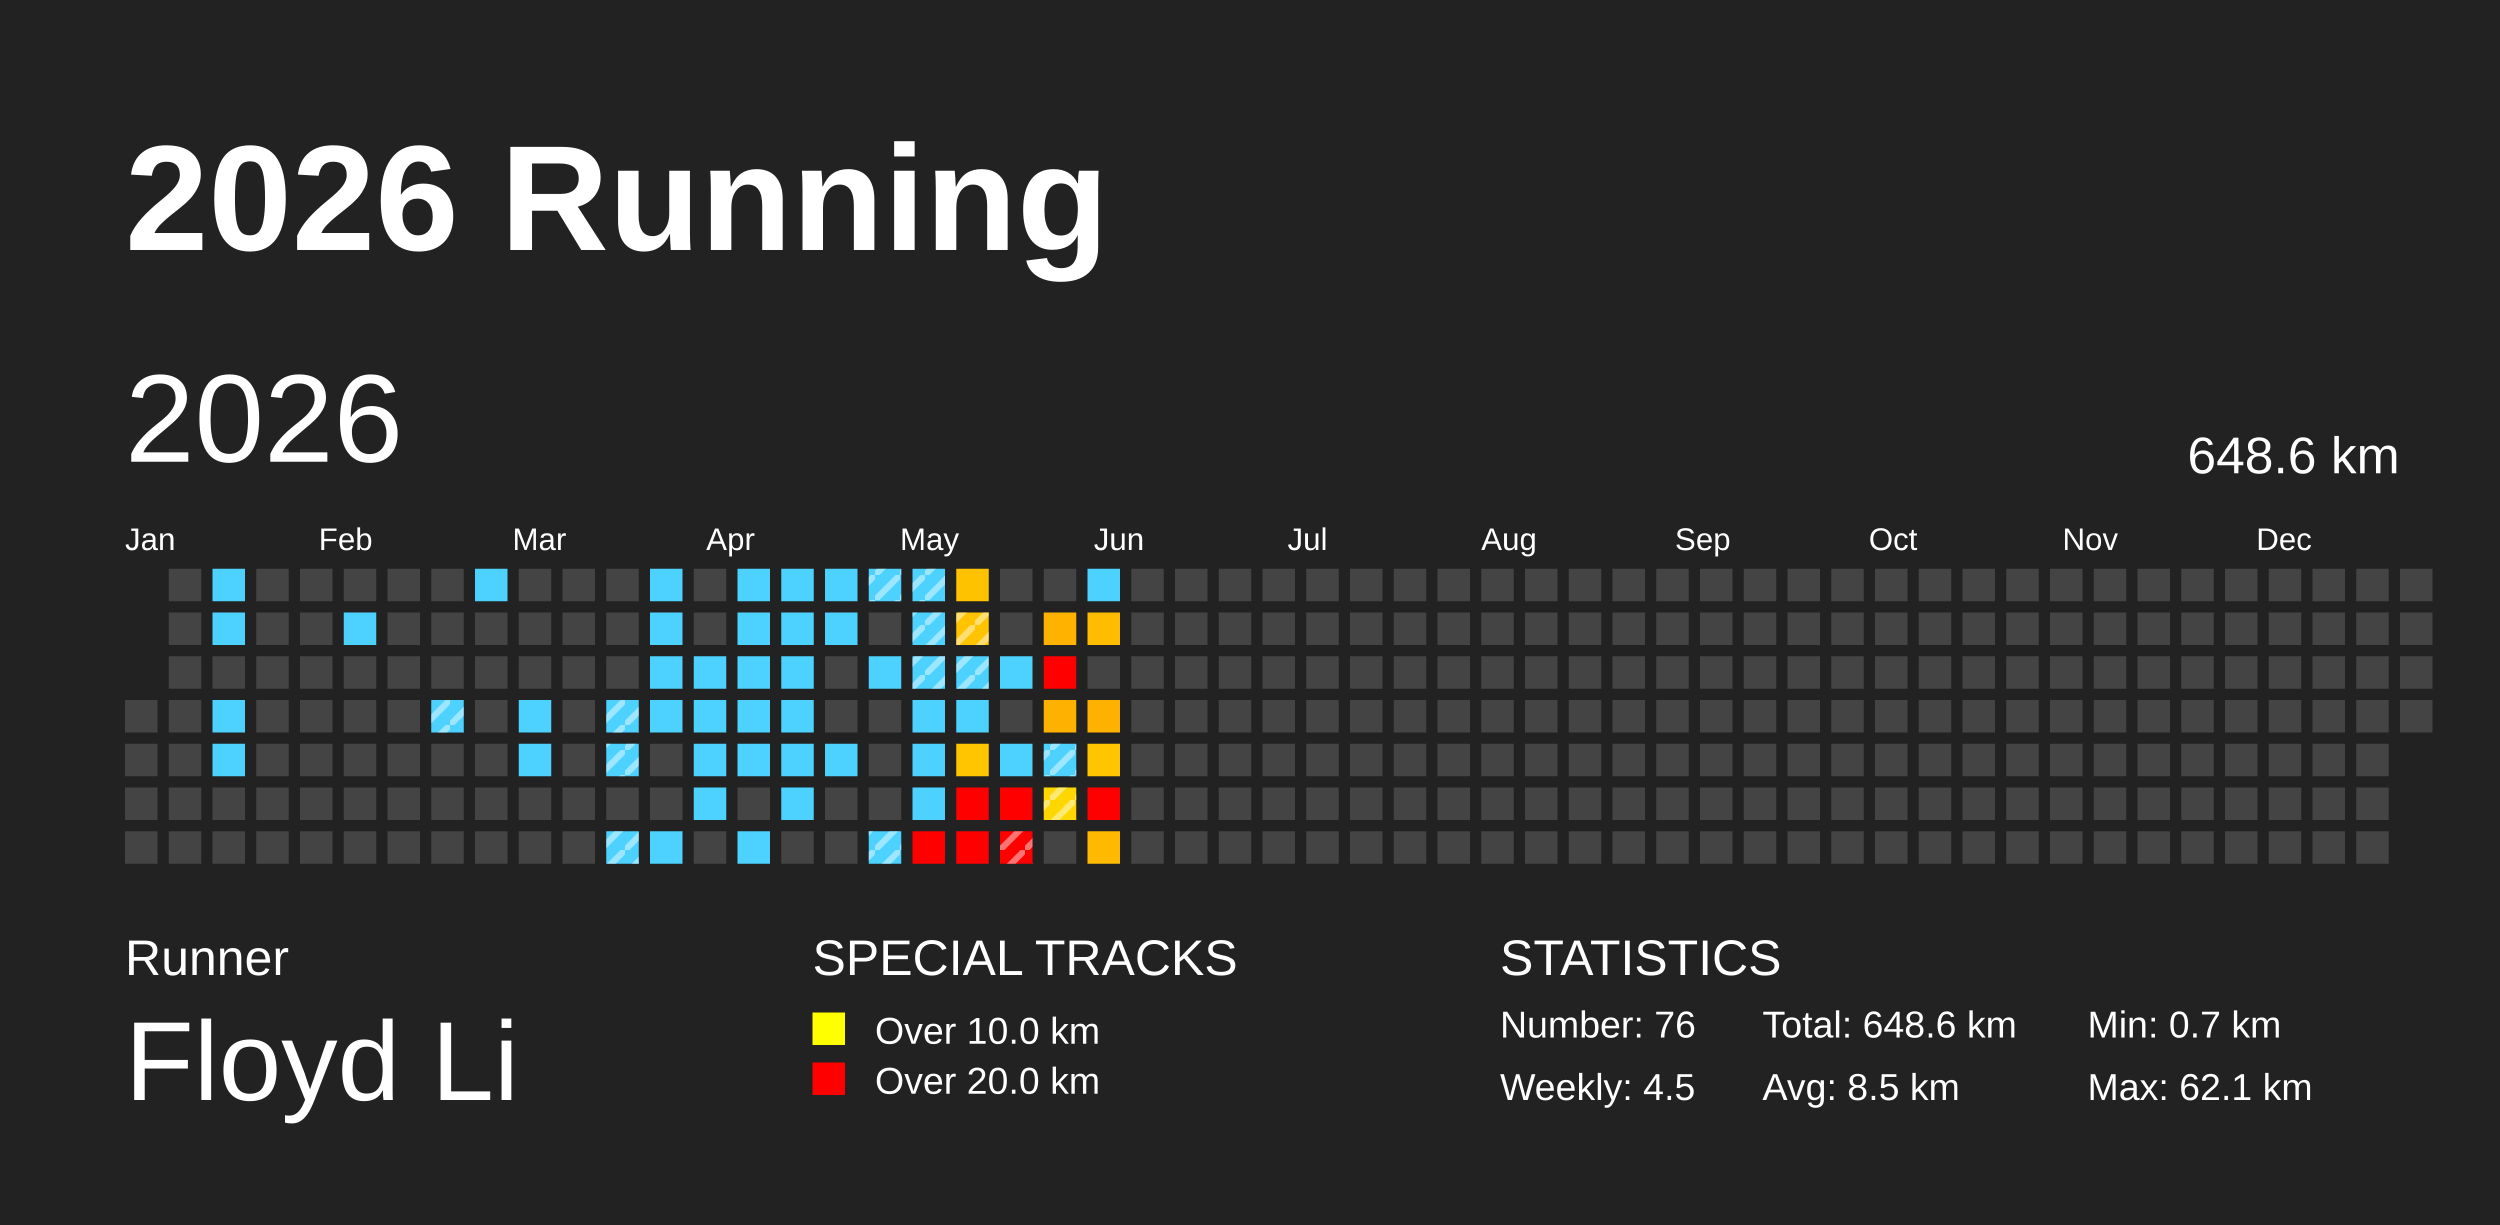
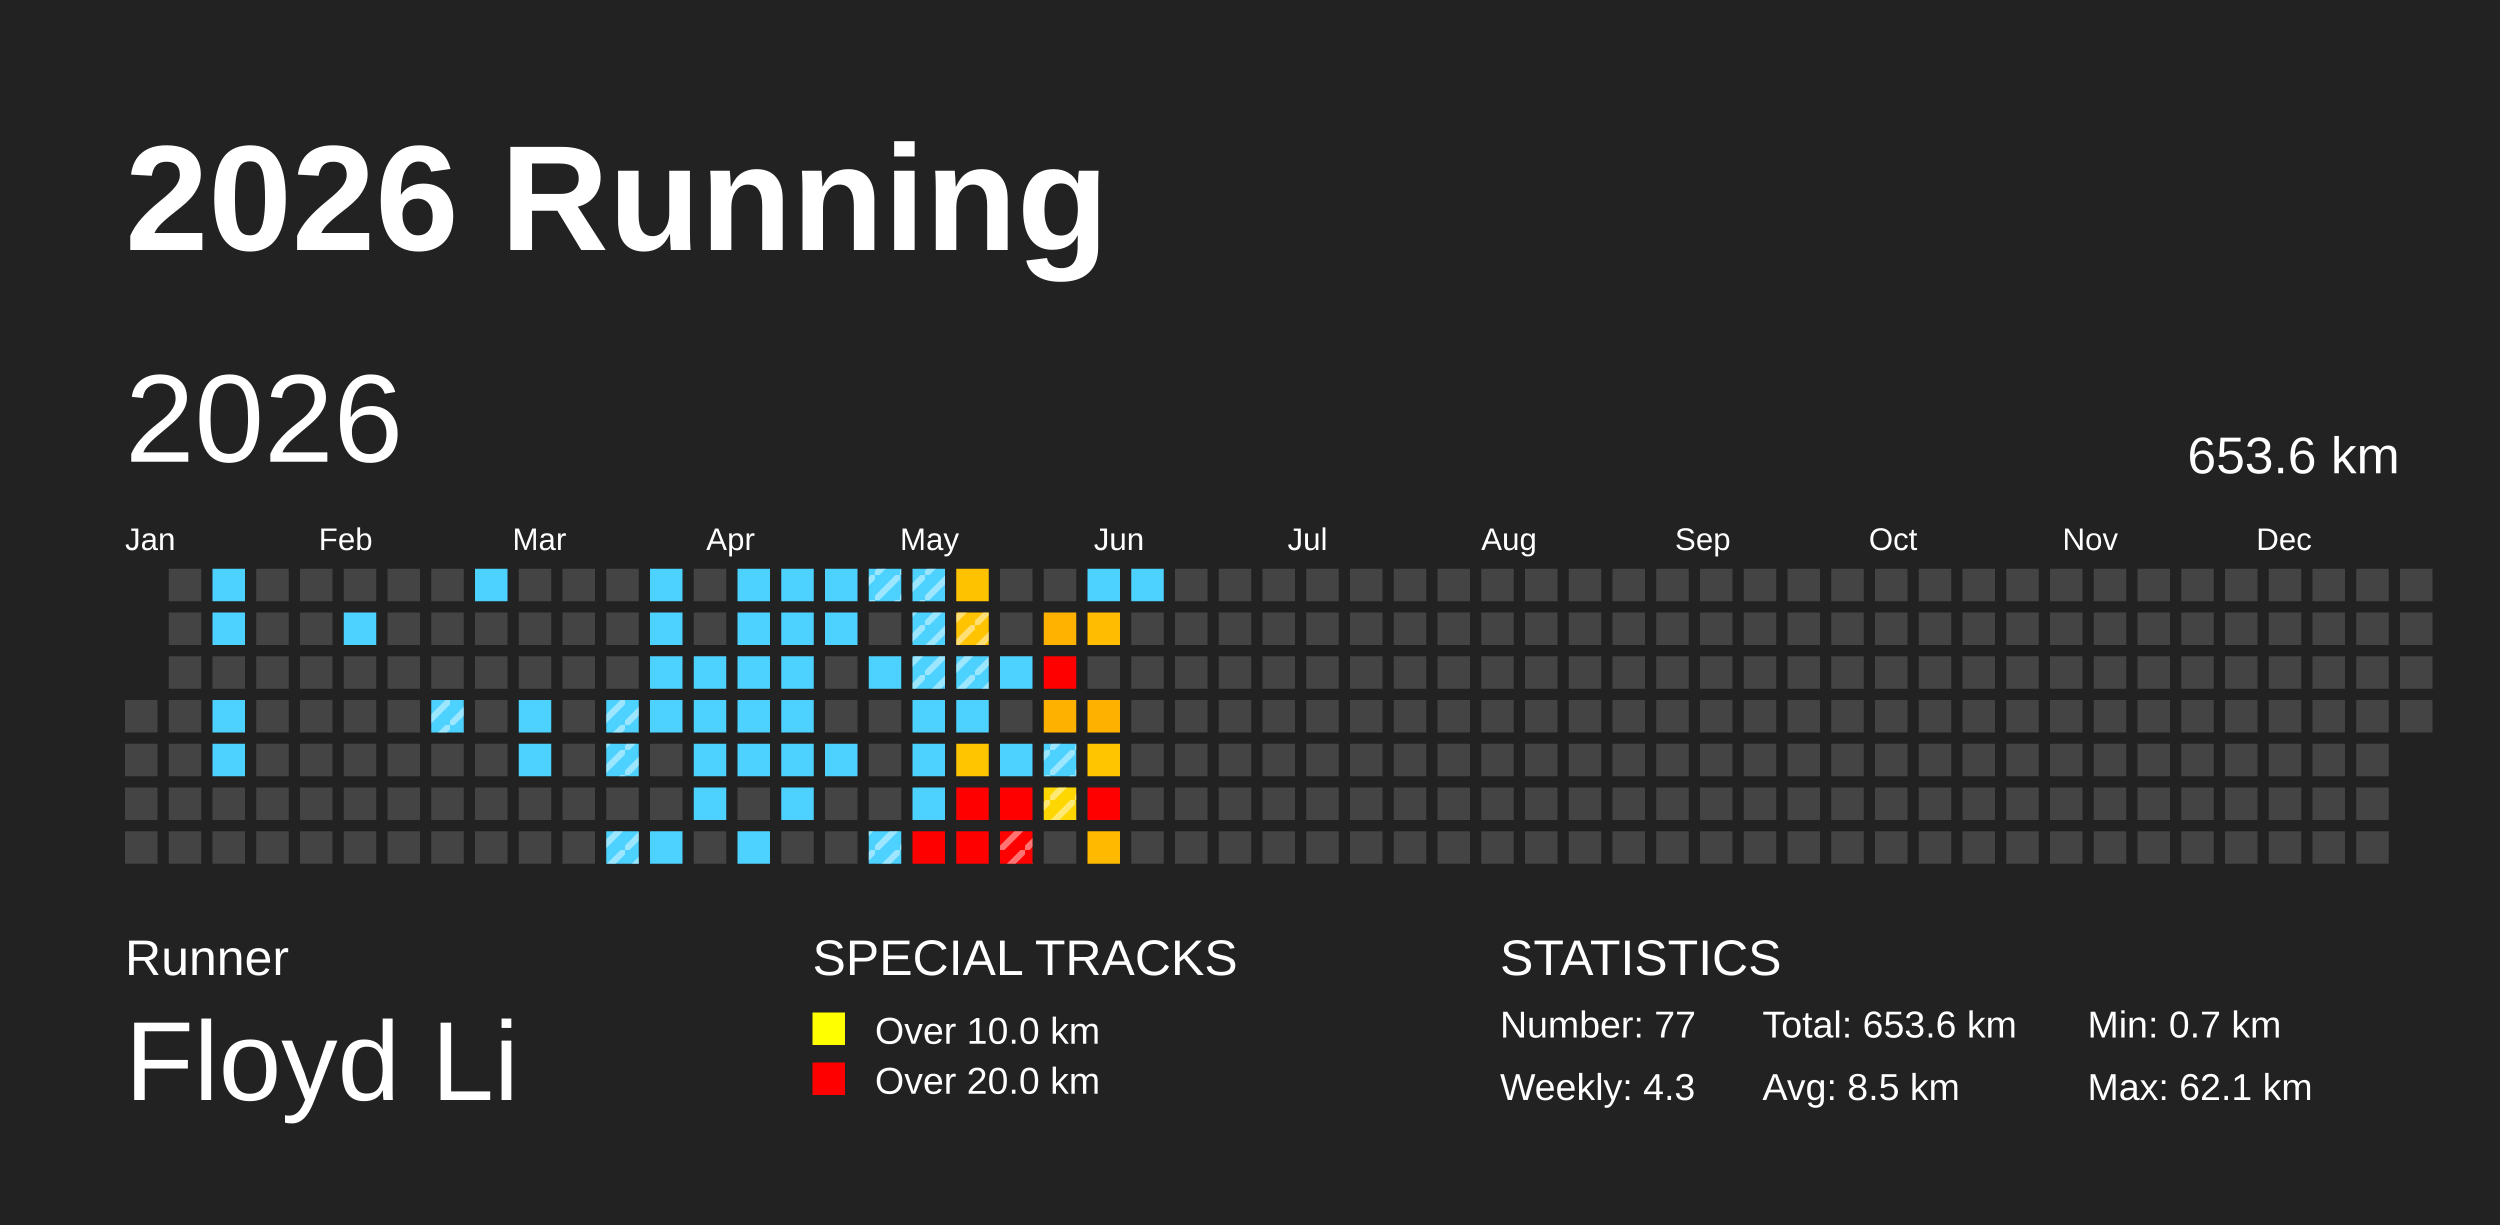
<svg xmlns="http://www.w3.org/2000/svg" baseProfile="full" height="98mm" version="1.1" viewBox="0,0,200,98" width="200mm">
  <defs>
    <pattern height="2" id="indoor-stripe" patternUnits="userSpaceOnUse" width="2">
      <line stroke="white" stroke-opacity="0.45" stroke-width="0.5" x1="0" x2="2" y1="2" y2="0" />
    </pattern>
  </defs>
  <rect fill="#222222" height="98" width="200" x="0" y="0" />
  <text fill="#FFFFFF" style="font-size:12px; font-family:Arial; font-weight:bold;" x="10" y="20">2026 Running</text>
  <text fill="#FFFFFF" style="font-size:4px; font-family:Arial" x="10" y="78">Runner</text>
  <text fill="#FFFFFF" style="font-size:9px; font-family:Arial" x="10" y="88">Floyd Li</text>
  <text fill="#FFFFFF" style="font-size:4px; font-family:Arial" x="65" y="78">SPECIAL TRACKS</text>
  <rect fill="yellow" height="2.6" width="2.6" x="65" y="81" />
  <text fill="#FFFFFF" style="font-size:3px; font-family:Arial" x="70" y="83.5">Over 10.0 km</text>
  <rect fill="red" height="2.6" width="2.6" x="65" y="85" />
  <text fill="#FFFFFF" style="font-size:3px; font-family:Arial" x="70" y="87.5">Over 20.0 km</text>
  <text fill="#FFFFFF" style="font-size:4px; font-family:Arial" x="120" y="78">STATISTICS</text>
-   <text fill="#FFFFFF" style="font-size:3px; font-family:Arial" x="120" y="83">Number: 76</text>
-   <text fill="#FFFFFF" style="font-size:3px; font-family:Arial" x="120" y="88">Weekly: 4.5</text>
-   <text fill="#FFFFFF" style="font-size:3px; font-family:Arial" x="141" y="83">Total: 648.6 km</text>
+   <text fill="#FFFFFF" style="font-size:3px; font-family:Arial" x="120" y="83">Number: 77</text>
+   <text fill="#FFFFFF" style="font-size:3px; font-family:Arial" x="120" y="88">Weekly: 4.3</text>
+   <text fill="#FFFFFF" style="font-size:3px; font-family:Arial" x="141" y="83">Total: 653.6 km</text>
  <text fill="#FFFFFF" style="font-size:3px; font-family:Arial" x="141" y="88">Avg: 8.5 km</text>
  <text fill="#FFFFFF" style="font-size:3px; font-family:Arial" x="167" y="83">Min: 0.7 km</text>
  <text fill="#FFFFFF" style="font-size:3px; font-family:Arial" x="167" y="88">Max: 62.1 km</text>
  <text dominant-baseline="hanging" fill="#FFFFFF" style="font-size:10.0px; font-family:Arial;" x="10" y="30">2026</text>
-   <text dominant-baseline="hanging" fill="#FFFFFF" style="font-size:4.125px; font-family:Arial;" x="175" y="35">648.6 km</text>
+   <text dominant-baseline="hanging" fill="#FFFFFF" style="font-size:4.125px; font-family:Arial;" x="175" y="35">653.6 km</text>
  <text fill="#FFFFFF" style="font-size:2.5px; font-family:Arial" x="10.0" y="44">Jan</text>
  <text fill="#FFFFFF" style="font-size:2.5px; font-family:Arial" x="25.5" y="44">Feb</text>
  <text fill="#FFFFFF" style="font-size:2.5px; font-family:Arial" x="41.0" y="44">Mar</text>
  <text fill="#FFFFFF" style="font-size:2.5px; font-family:Arial" x="56.5" y="44">Apr</text>
  <text fill="#FFFFFF" style="font-size:2.5px; font-family:Arial" x="72.0" y="44">May</text>
  <text fill="#FFFFFF" style="font-size:2.5px; font-family:Arial" x="87.5" y="44">Jun</text>
  <text fill="#FFFFFF" style="font-size:2.5px; font-family:Arial" x="103.0" y="44">Jul</text>
  <text fill="#FFFFFF" style="font-size:2.5px; font-family:Arial" x="118.5" y="44">Aug</text>
  <text fill="#FFFFFF" style="font-size:2.5px; font-family:Arial" x="134.0" y="44">Sep</text>
  <text fill="#FFFFFF" style="font-size:2.5px; font-family:Arial" x="149.5" y="44">Oct</text>
  <text fill="#FFFFFF" style="font-size:2.5px; font-family:Arial" x="165.0" y="44">Nov</text>
  <text fill="#FFFFFF" style="font-size:2.5px; font-family:Arial" x="180.5" y="44">Dec</text>
  <rect fill="#444444" height="2.6" width="2.6" x="10.0" y="56.0" />
  <rect fill="#444444" height="2.6" width="2.6" x="10.0" y="59.5" />
  <rect fill="#444444" height="2.6" width="2.6" x="10.0" y="63.0" />
  <rect fill="#444444" height="2.6" width="2.6" x="10.0" y="66.5" />
  <rect fill="#444444" height="2.6" width="2.6" x="13.5" y="45.5" />
  <rect fill="#444444" height="2.6" width="2.6" x="13.5" y="49.0" />
  <rect fill="#444444" height="2.6" width="2.6" x="13.5" y="52.5" />
  <rect fill="#444444" height="2.6" width="2.6" x="13.5" y="56.0" />
  <rect fill="#444444" height="2.6" width="2.6" x="13.5" y="59.5" />
  <rect fill="#444444" height="2.6" width="2.6" x="13.5" y="63.0" />
  <rect fill="#444444" height="2.6" width="2.6" x="13.5" y="66.5" />
  <rect fill="#4dd2ff" height="2.6" width="2.6" x="17.0" y="45.5" />
  <rect fill="#4dd2ff" height="2.6" width="2.6" x="17.0" y="49.0" />
  <rect fill="#444444" height="2.6" width="2.6" x="17.0" y="52.5" />
  <rect fill="#4dd2ff" height="2.6" width="2.6" x="17.0" y="56.0" />
  <rect fill="#4dd2ff" height="2.6" width="2.6" x="17.0" y="59.5" />
  <rect fill="#444444" height="2.6" width="2.6" x="17.0" y="63.0" />
  <rect fill="#444444" height="2.6" width="2.6" x="17.0" y="66.5" />
  <rect fill="#444444" height="2.6" width="2.6" x="20.5" y="45.5" />
  <rect fill="#444444" height="2.6" width="2.6" x="20.5" y="49.0" />
  <rect fill="#444444" height="2.6" width="2.6" x="20.5" y="52.5" />
  <rect fill="#444444" height="2.6" width="2.6" x="20.5" y="56.0" />
  <rect fill="#444444" height="2.6" width="2.6" x="20.5" y="59.5" />
  <rect fill="#444444" height="2.6" width="2.6" x="20.5" y="63.0" />
  <rect fill="#444444" height="2.6" width="2.6" x="20.5" y="66.5" />
  <rect fill="#444444" height="2.6" width="2.6" x="24.0" y="45.5" />
  <rect fill="#444444" height="2.6" width="2.6" x="24.0" y="49.0" />
  <rect fill="#444444" height="2.6" width="2.6" x="24.0" y="52.5" />
  <rect fill="#444444" height="2.6" width="2.6" x="24.0" y="56.0" />
  <rect fill="#444444" height="2.6" width="2.6" x="24.0" y="59.5" />
  <rect fill="#444444" height="2.6" width="2.6" x="24.0" y="63.0" />
  <rect fill="#444444" height="2.6" width="2.6" x="24.0" y="66.5" />
  <rect fill="#444444" height="2.6" width="2.6" x="27.5" y="45.5" />
  <rect fill="#4dd2ff" height="2.6" width="2.6" x="27.5" y="49.0" />
  <rect fill="#444444" height="2.6" width="2.6" x="27.5" y="52.5" />
  <rect fill="#444444" height="2.6" width="2.6" x="27.5" y="56.0" />
  <rect fill="#444444" height="2.6" width="2.6" x="27.5" y="59.5" />
  <rect fill="#444444" height="2.6" width="2.6" x="27.5" y="63.0" />
  <rect fill="#444444" height="2.6" width="2.6" x="27.5" y="66.5" />
  <rect fill="#444444" height="2.6" width="2.6" x="31.0" y="45.5" />
  <rect fill="#444444" height="2.6" width="2.6" x="31.0" y="49.0" />
  <rect fill="#444444" height="2.6" width="2.6" x="31.0" y="52.5" />
  <rect fill="#444444" height="2.6" width="2.6" x="31.0" y="56.0" />
  <rect fill="#444444" height="2.6" width="2.6" x="31.0" y="59.5" />
  <rect fill="#444444" height="2.6" width="2.6" x="31.0" y="63.0" />
  <rect fill="#444444" height="2.6" width="2.6" x="31.0" y="66.5" />
  <rect fill="#444444" height="2.6" width="2.6" x="34.5" y="45.5" />
  <rect fill="#444444" height="2.6" width="2.6" x="34.5" y="49.0" />
  <rect fill="#444444" height="2.6" width="2.6" x="34.5" y="52.5" />
  <rect fill="#4dd2ff" height="2.6" width="2.6" x="34.5" y="56.0" />
  <rect fill="url(#indoor-stripe)" height="2.6" style="pointer-events: none;" width="2.6" x="34.5" y="56.0" />
  <rect fill="#444444" height="2.6" width="2.6" x="34.5" y="59.5" />
  <rect fill="#444444" height="2.6" width="2.6" x="34.5" y="63.0" />
  <rect fill="#444444" height="2.6" width="2.6" x="34.5" y="66.5" />
  <rect fill="#4dd2ff" height="2.6" width="2.6" x="38.0" y="45.5" />
  <rect fill="#444444" height="2.6" width="2.6" x="38.0" y="49.0" />
  <rect fill="#444444" height="2.6" width="2.6" x="38.0" y="52.5" />
  <rect fill="#444444" height="2.6" width="2.6" x="38.0" y="56.0" />
  <rect fill="#444444" height="2.6" width="2.6" x="38.0" y="59.5" />
  <rect fill="#444444" height="2.6" width="2.6" x="38.0" y="63.0" />
  <rect fill="#444444" height="2.6" width="2.6" x="38.0" y="66.5" />
  <rect fill="#444444" height="2.6" width="2.6" x="41.5" y="45.5" />
  <rect fill="#444444" height="2.6" width="2.6" x="41.5" y="49.0" />
  <rect fill="#444444" height="2.6" width="2.6" x="41.5" y="52.5" />
  <rect fill="#4dd2ff" height="2.6" width="2.6" x="41.5" y="56.0" />
  <rect fill="#4dd2ff" height="2.6" width="2.6" x="41.5" y="59.5" />
  <rect fill="#444444" height="2.6" width="2.6" x="41.5" y="63.0" />
  <rect fill="#444444" height="2.6" width="2.6" x="41.5" y="66.5" />
  <rect fill="#444444" height="2.6" width="2.6" x="45.0" y="45.5" />
  <rect fill="#444444" height="2.6" width="2.6" x="45.0" y="49.0" />
  <rect fill="#444444" height="2.6" width="2.6" x="45.0" y="52.5" />
  <rect fill="#444444" height="2.6" width="2.6" x="45.0" y="56.0" />
  <rect fill="#444444" height="2.6" width="2.6" x="45.0" y="59.5" />
  <rect fill="#444444" height="2.6" width="2.6" x="45.0" y="63.0" />
  <rect fill="#444444" height="2.6" width="2.6" x="45.0" y="66.5" />
  <rect fill="#444444" height="2.6" width="2.6" x="48.5" y="45.5" />
  <rect fill="#444444" height="2.6" width="2.6" x="48.5" y="49.0" />
  <rect fill="#444444" height="2.6" width="2.6" x="48.5" y="52.5" />
  <rect fill="#4dd2ff" height="2.6" width="2.6" x="48.5" y="56.0" />
  <rect fill="url(#indoor-stripe)" height="2.6" style="pointer-events: none;" width="2.6" x="48.5" y="56.0" />
  <rect fill="#4dd2ff" height="2.6" width="2.6" x="48.5" y="59.5" />
  <rect fill="url(#indoor-stripe)" height="2.6" style="pointer-events: none;" width="2.6" x="48.5" y="59.5" />
  <rect fill="#444444" height="2.6" width="2.6" x="48.5" y="63.0" />
  <rect fill="#4dd2ff" height="2.6" width="2.6" x="48.5" y="66.5" />
  <rect fill="url(#indoor-stripe)" height="2.6" style="pointer-events: none;" width="2.6" x="48.5" y="66.5" />
  <rect fill="#4dd2ff" height="2.6" width="2.6" x="52.0" y="45.5" />
  <rect fill="#4dd2ff" height="2.6" width="2.6" x="52.0" y="49.0" />
  <rect fill="#4dd2ff" height="2.6" width="2.6" x="52.0" y="52.5" />
  <rect fill="#4dd2ff" height="2.6" width="2.6" x="52.0" y="56.0" />
  <rect fill="#444444" height="2.6" width="2.6" x="52.0" y="59.5" />
  <rect fill="#444444" height="2.6" width="2.6" x="52.0" y="63.0" />
  <rect fill="#4dd2ff" height="2.6" width="2.6" x="52.0" y="66.5" />
  <rect fill="#444444" height="2.6" width="2.6" x="55.5" y="45.5" />
  <rect fill="#444444" height="2.6" width="2.6" x="55.5" y="49.0" />
  <rect fill="#4dd2ff" height="2.6" width="2.6" x="55.5" y="52.5" />
  <rect fill="#4dd2ff" height="2.6" width="2.6" x="55.5" y="56.0" />
  <rect fill="#4dd2ff" height="2.6" width="2.6" x="55.5" y="59.5" />
  <rect fill="#4dd2ff" height="2.6" width="2.6" x="55.5" y="63.0" />
  <rect fill="#444444" height="2.6" width="2.6" x="55.5" y="66.5" />
  <rect fill="#4dd2ff" height="2.6" width="2.6" x="59.0" y="45.5" />
  <rect fill="#4dd2ff" height="2.6" width="2.6" x="59.0" y="49.0" />
  <rect fill="#4dd2ff" height="2.6" width="2.6" x="59.0" y="52.5" />
  <rect fill="#4dd2ff" height="2.6" width="2.6" x="59.0" y="56.0" />
  <rect fill="#4dd2ff" height="2.6" width="2.6" x="59.0" y="59.5" />
  <rect fill="#444444" height="2.6" width="2.6" x="59.0" y="63.0" />
  <rect fill="#4dd2ff" height="2.6" width="2.6" x="59.0" y="66.5" />
  <rect fill="#4dd2ff" height="2.6" width="2.6" x="62.5" y="45.5" />
  <rect fill="#4dd2ff" height="2.6" width="2.6" x="62.5" y="49.0" />
  <rect fill="#4dd2ff" height="2.6" width="2.6" x="62.5" y="52.5" />
  <rect fill="#4dd2ff" height="2.6" width="2.6" x="62.5" y="56.0" />
  <rect fill="#4dd2ff" height="2.6" width="2.6" x="62.5" y="59.5" />
  <rect fill="#4dd2ff" height="2.6" width="2.6" x="62.5" y="63.0" />
  <rect fill="#444444" height="2.6" width="2.6" x="62.5" y="66.5" />
  <rect fill="#4dd2ff" height="2.6" width="2.6" x="66.0" y="45.5" />
  <rect fill="#4dd2ff" height="2.6" width="2.6" x="66.0" y="49.0" />
  <rect fill="#444444" height="2.6" width="2.6" x="66.0" y="52.5" />
  <rect fill="#444444" height="2.6" width="2.6" x="66.0" y="56.0" />
  <rect fill="#4dd2ff" height="2.6" width="2.6" x="66.0" y="59.5" />
  <rect fill="#444444" height="2.6" width="2.6" x="66.0" y="63.0" />
  <rect fill="#444444" height="2.6" width="2.6" x="66.0" y="66.5" />
  <rect fill="#4dd2ff" height="2.6" width="2.6" x="69.5" y="45.5" />
  <rect fill="url(#indoor-stripe)" height="2.6" style="pointer-events: none;" width="2.6" x="69.5" y="45.5" />
  <rect fill="#444444" height="2.6" width="2.6" x="69.5" y="49.0" />
  <rect fill="#4dd2ff" height="2.6" width="2.6" x="69.5" y="52.5" />
  <rect fill="#444444" height="2.6" width="2.6" x="69.5" y="56.0" />
  <rect fill="#444444" height="2.6" width="2.6" x="69.5" y="59.5" />
  <rect fill="#444444" height="2.6" width="2.6" x="69.5" y="63.0" />
  <rect fill="#4dd2ff" height="2.6" width="2.6" x="69.5" y="66.5" />
  <rect fill="url(#indoor-stripe)" height="2.6" style="pointer-events: none;" width="2.6" x="69.5" y="66.5" />
  <rect fill="#4dd2ff" height="2.6" width="2.6" x="73.0" y="45.5" />
  <rect fill="url(#indoor-stripe)" height="2.6" style="pointer-events: none;" width="2.6" x="73.0" y="45.5" />
  <rect fill="#4dd2ff" height="2.6" width="2.6" x="73.0" y="49.0" />
  <rect fill="url(#indoor-stripe)" height="2.6" style="pointer-events: none;" width="2.6" x="73.0" y="49.0" />
  <rect fill="#4dd2ff" height="2.6" width="2.6" x="73.0" y="52.5" />
  <rect fill="url(#indoor-stripe)" height="2.6" style="pointer-events: none;" width="2.6" x="73.0" y="52.5" />
  <rect fill="#4dd2ff" height="2.6" width="2.6" x="73.0" y="56.0" />
  <rect fill="#4dd2ff" height="2.6" width="2.6" x="73.0" y="59.5" />
  <rect fill="#4dd2ff" height="2.6" width="2.6" x="73.0" y="63.0" />
  <rect fill="red" height="2.6" width="2.6" x="73.0" y="66.5" />
  <rect fill="#ffc200" height="2.6" width="2.6" x="76.5" y="45.5" />
  <rect fill="#ffc300" height="2.6" width="2.6" x="76.5" y="49.0" />
  <rect fill="url(#indoor-stripe)" height="2.6" style="pointer-events: none;" width="2.6" x="76.5" y="49.0" />
  <rect fill="#4dd2ff" height="2.6" width="2.6" x="76.5" y="52.5" />
  <rect fill="url(#indoor-stripe)" height="2.6" style="pointer-events: none;" width="2.6" x="76.5" y="52.5" />
  <rect fill="#4dd2ff" height="2.6" width="2.6" x="76.5" y="56.0" />
  <rect fill="#ffc600" height="2.6" width="2.6" x="76.5" y="59.5" />
  <rect fill="red" height="2.6" width="2.6" x="76.5" y="63.0" />
  <rect fill="red" height="2.6" width="2.6" x="76.5" y="66.5" />
  <rect fill="#444444" height="2.6" width="2.6" x="80.0" y="45.5" />
  <rect fill="#444444" height="2.6" width="2.6" x="80.0" y="49.0" />
  <rect fill="#4dd2ff" height="2.6" width="2.6" x="80.0" y="52.5" />
  <rect fill="#444444" height="2.6" width="2.6" x="80.0" y="56.0" />
  <rect fill="#4dd2ff" height="2.6" width="2.6" x="80.0" y="59.5" />
  <rect fill="red" height="2.6" width="2.6" x="80.0" y="63.0" />
  <rect fill="red" height="2.6" width="2.6" x="80.0" y="66.5" />
  <rect fill="url(#indoor-stripe)" height="2.6" style="pointer-events: none;" width="2.6" x="80.0" y="66.5" />
  <rect fill="#444444" height="2.6" width="2.6" x="83.5" y="45.5" />
  <rect fill="#ffb300" height="2.6" width="2.6" x="83.5" y="49.0" />
  <rect fill="red" height="2.6" width="2.6" x="83.5" y="52.5" />
  <rect fill="#ffb100" height="2.6" width="2.6" x="83.5" y="56.0" />
  <rect fill="#4dd2ff" height="2.6" width="2.6" x="83.5" y="59.5" />
  <rect fill="url(#indoor-stripe)" height="2.6" style="pointer-events: none;" width="2.6" x="83.5" y="59.5" />
  <rect fill="#ffd700" height="2.6" width="2.6" x="83.5" y="63.0" />
  <rect fill="url(#indoor-stripe)" height="2.6" style="pointer-events: none;" width="2.6" x="83.5" y="63.0" />
  <rect fill="#444444" height="2.6" width="2.6" x="83.5" y="66.5" />
  <rect fill="#4dd2ff" height="2.6" width="2.6" x="87.0" y="45.5" />
  <rect fill="#ffbc00" height="2.6" width="2.6" x="87.0" y="49.0" />
  <rect fill="#444444" height="2.6" width="2.6" x="87.0" y="52.5" />
  <rect fill="#ffb100" height="2.6" width="2.6" x="87.0" y="56.0" />
  <rect fill="#ffc600" height="2.6" width="2.6" x="87.0" y="59.5" />
  <rect fill="red" height="2.6" width="2.6" x="87.0" y="63.0" />
  <rect fill="#ffba00" height="2.6" width="2.6" x="87.0" y="66.5" />
-   <rect fill="#444444" height="2.6" width="2.6" x="90.5" y="45.5" />
+   <rect fill="#4dd2ff" height="2.6" width="2.6" x="90.5" y="45.5" />
  <rect fill="#444444" height="2.6" width="2.6" x="90.5" y="49.0" />
  <rect fill="#444444" height="2.6" width="2.6" x="90.5" y="52.5" />
  <rect fill="#444444" height="2.6" width="2.6" x="90.5" y="56.0" />
  <rect fill="#444444" height="2.6" width="2.6" x="90.5" y="59.5" />
  <rect fill="#444444" height="2.6" width="2.6" x="90.5" y="63.0" />
  <rect fill="#444444" height="2.6" width="2.6" x="90.5" y="66.5" />
  <rect fill="#444444" height="2.6" width="2.6" x="94.0" y="45.5" />
  <rect fill="#444444" height="2.6" width="2.6" x="94.0" y="49.0" />
  <rect fill="#444444" height="2.6" width="2.6" x="94.0" y="52.5" />
  <rect fill="#444444" height="2.6" width="2.6" x="94.0" y="56.0" />
  <rect fill="#444444" height="2.6" width="2.6" x="94.0" y="59.5" />
  <rect fill="#444444" height="2.6" width="2.6" x="94.0" y="63.0" />
  <rect fill="#444444" height="2.6" width="2.6" x="94.0" y="66.5" />
  <rect fill="#444444" height="2.6" width="2.6" x="97.5" y="45.5" />
  <rect fill="#444444" height="2.6" width="2.6" x="97.5" y="49.0" />
  <rect fill="#444444" height="2.6" width="2.6" x="97.5" y="52.5" />
  <rect fill="#444444" height="2.6" width="2.6" x="97.5" y="56.0" />
  <rect fill="#444444" height="2.6" width="2.6" x="97.5" y="59.5" />
  <rect fill="#444444" height="2.6" width="2.6" x="97.5" y="63.0" />
  <rect fill="#444444" height="2.6" width="2.6" x="97.5" y="66.5" />
  <rect fill="#444444" height="2.6" width="2.6" x="101.0" y="45.5" />
  <rect fill="#444444" height="2.6" width="2.6" x="101.0" y="49.0" />
  <rect fill="#444444" height="2.6" width="2.6" x="101.0" y="52.5" />
  <rect fill="#444444" height="2.6" width="2.6" x="101.0" y="56.0" />
  <rect fill="#444444" height="2.6" width="2.6" x="101.0" y="59.5" />
  <rect fill="#444444" height="2.6" width="2.6" x="101.0" y="63.0" />
  <rect fill="#444444" height="2.6" width="2.6" x="101.0" y="66.5" />
  <rect fill="#444444" height="2.6" width="2.6" x="104.5" y="45.5" />
  <rect fill="#444444" height="2.6" width="2.6" x="104.5" y="49.0" />
  <rect fill="#444444" height="2.6" width="2.6" x="104.5" y="52.5" />
  <rect fill="#444444" height="2.6" width="2.6" x="104.5" y="56.0" />
  <rect fill="#444444" height="2.6" width="2.6" x="104.5" y="59.5" />
  <rect fill="#444444" height="2.6" width="2.6" x="104.5" y="63.0" />
  <rect fill="#444444" height="2.6" width="2.6" x="104.5" y="66.5" />
  <rect fill="#444444" height="2.6" width="2.6" x="108.0" y="45.5" />
  <rect fill="#444444" height="2.6" width="2.6" x="108.0" y="49.0" />
  <rect fill="#444444" height="2.6" width="2.6" x="108.0" y="52.5" />
  <rect fill="#444444" height="2.6" width="2.6" x="108.0" y="56.0" />
  <rect fill="#444444" height="2.6" width="2.6" x="108.0" y="59.5" />
  <rect fill="#444444" height="2.6" width="2.6" x="108.0" y="63.0" />
  <rect fill="#444444" height="2.6" width="2.6" x="108.0" y="66.5" />
  <rect fill="#444444" height="2.6" width="2.6" x="111.5" y="45.5" />
  <rect fill="#444444" height="2.6" width="2.6" x="111.5" y="49.0" />
  <rect fill="#444444" height="2.6" width="2.6" x="111.5" y="52.5" />
  <rect fill="#444444" height="2.6" width="2.6" x="111.5" y="56.0" />
  <rect fill="#444444" height="2.6" width="2.6" x="111.5" y="59.5" />
  <rect fill="#444444" height="2.6" width="2.6" x="111.5" y="63.0" />
  <rect fill="#444444" height="2.6" width="2.6" x="111.5" y="66.5" />
  <rect fill="#444444" height="2.6" width="2.6" x="115.0" y="45.5" />
  <rect fill="#444444" height="2.6" width="2.6" x="115.0" y="49.0" />
  <rect fill="#444444" height="2.6" width="2.6" x="115.0" y="52.5" />
  <rect fill="#444444" height="2.6" width="2.6" x="115.0" y="56.0" />
  <rect fill="#444444" height="2.6" width="2.6" x="115.0" y="59.5" />
  <rect fill="#444444" height="2.6" width="2.6" x="115.0" y="63.0" />
  <rect fill="#444444" height="2.6" width="2.6" x="115.0" y="66.5" />
  <rect fill="#444444" height="2.6" width="2.6" x="118.5" y="45.5" />
  <rect fill="#444444" height="2.6" width="2.6" x="118.5" y="49.0" />
  <rect fill="#444444" height="2.6" width="2.6" x="118.5" y="52.5" />
  <rect fill="#444444" height="2.6" width="2.6" x="118.5" y="56.0" />
  <rect fill="#444444" height="2.6" width="2.6" x="118.5" y="59.5" />
  <rect fill="#444444" height="2.6" width="2.6" x="118.5" y="63.0" />
  <rect fill="#444444" height="2.6" width="2.6" x="118.5" y="66.5" />
  <rect fill="#444444" height="2.6" width="2.6" x="122.0" y="45.5" />
  <rect fill="#444444" height="2.6" width="2.6" x="122.0" y="49.0" />
  <rect fill="#444444" height="2.6" width="2.6" x="122.0" y="52.5" />
  <rect fill="#444444" height="2.6" width="2.6" x="122.0" y="56.0" />
  <rect fill="#444444" height="2.6" width="2.6" x="122.0" y="59.5" />
  <rect fill="#444444" height="2.6" width="2.6" x="122.0" y="63.0" />
  <rect fill="#444444" height="2.6" width="2.6" x="122.0" y="66.5" />
  <rect fill="#444444" height="2.6" width="2.6" x="125.5" y="45.5" />
  <rect fill="#444444" height="2.6" width="2.6" x="125.5" y="49.0" />
  <rect fill="#444444" height="2.6" width="2.6" x="125.5" y="52.5" />
  <rect fill="#444444" height="2.6" width="2.6" x="125.5" y="56.0" />
  <rect fill="#444444" height="2.6" width="2.6" x="125.5" y="59.5" />
  <rect fill="#444444" height="2.6" width="2.6" x="125.5" y="63.0" />
  <rect fill="#444444" height="2.6" width="2.6" x="125.5" y="66.5" />
  <rect fill="#444444" height="2.6" width="2.6" x="129.0" y="45.5" />
  <rect fill="#444444" height="2.6" width="2.6" x="129.0" y="49.0" />
  <rect fill="#444444" height="2.6" width="2.6" x="129.0" y="52.5" />
  <rect fill="#444444" height="2.6" width="2.6" x="129.0" y="56.0" />
  <rect fill="#444444" height="2.6" width="2.6" x="129.0" y="59.5" />
  <rect fill="#444444" height="2.6" width="2.6" x="129.0" y="63.0" />
  <rect fill="#444444" height="2.6" width="2.6" x="129.0" y="66.5" />
  <rect fill="#444444" height="2.6" width="2.6" x="132.5" y="45.5" />
  <rect fill="#444444" height="2.6" width="2.6" x="132.5" y="49.0" />
  <rect fill="#444444" height="2.6" width="2.6" x="132.5" y="52.5" />
  <rect fill="#444444" height="2.6" width="2.6" x="132.5" y="56.0" />
  <rect fill="#444444" height="2.6" width="2.6" x="132.5" y="59.5" />
  <rect fill="#444444" height="2.6" width="2.6" x="132.5" y="63.0" />
  <rect fill="#444444" height="2.6" width="2.6" x="132.5" y="66.5" />
  <rect fill="#444444" height="2.6" width="2.6" x="136.0" y="45.5" />
  <rect fill="#444444" height="2.6" width="2.6" x="136.0" y="49.0" />
  <rect fill="#444444" height="2.6" width="2.6" x="136.0" y="52.5" />
  <rect fill="#444444" height="2.6" width="2.6" x="136.0" y="56.0" />
  <rect fill="#444444" height="2.6" width="2.6" x="136.0" y="59.5" />
  <rect fill="#444444" height="2.6" width="2.6" x="136.0" y="63.0" />
  <rect fill="#444444" height="2.6" width="2.6" x="136.0" y="66.5" />
  <rect fill="#444444" height="2.6" width="2.6" x="139.5" y="45.5" />
  <rect fill="#444444" height="2.6" width="2.6" x="139.5" y="49.0" />
  <rect fill="#444444" height="2.6" width="2.6" x="139.5" y="52.5" />
  <rect fill="#444444" height="2.6" width="2.6" x="139.5" y="56.0" />
  <rect fill="#444444" height="2.6" width="2.6" x="139.5" y="59.5" />
  <rect fill="#444444" height="2.6" width="2.6" x="139.5" y="63.0" />
  <rect fill="#444444" height="2.6" width="2.6" x="139.5" y="66.5" />
  <rect fill="#444444" height="2.6" width="2.6" x="143.0" y="45.5" />
  <rect fill="#444444" height="2.6" width="2.6" x="143.0" y="49.0" />
  <rect fill="#444444" height="2.6" width="2.6" x="143.0" y="52.5" />
  <rect fill="#444444" height="2.6" width="2.6" x="143.0" y="56.0" />
  <rect fill="#444444" height="2.6" width="2.6" x="143.0" y="59.5" />
  <rect fill="#444444" height="2.6" width="2.6" x="143.0" y="63.0" />
  <rect fill="#444444" height="2.6" width="2.6" x="143.0" y="66.5" />
  <rect fill="#444444" height="2.6" width="2.6" x="146.5" y="45.5" />
  <rect fill="#444444" height="2.6" width="2.6" x="146.5" y="49.0" />
  <rect fill="#444444" height="2.6" width="2.6" x="146.5" y="52.5" />
  <rect fill="#444444" height="2.6" width="2.6" x="146.5" y="56.0" />
  <rect fill="#444444" height="2.6" width="2.6" x="146.5" y="59.5" />
  <rect fill="#444444" height="2.6" width="2.6" x="146.5" y="63.0" />
  <rect fill="#444444" height="2.6" width="2.6" x="146.5" y="66.5" />
  <rect fill="#444444" height="2.6" width="2.6" x="150.0" y="45.5" />
  <rect fill="#444444" height="2.6" width="2.6" x="150.0" y="49.0" />
  <rect fill="#444444" height="2.6" width="2.6" x="150.0" y="52.5" />
  <rect fill="#444444" height="2.6" width="2.6" x="150.0" y="56.0" />
  <rect fill="#444444" height="2.6" width="2.6" x="150.0" y="59.5" />
  <rect fill="#444444" height="2.6" width="2.6" x="150.0" y="63.0" />
  <rect fill="#444444" height="2.6" width="2.6" x="150.0" y="66.5" />
  <rect fill="#444444" height="2.6" width="2.6" x="153.5" y="45.5" />
  <rect fill="#444444" height="2.6" width="2.6" x="153.5" y="49.0" />
  <rect fill="#444444" height="2.6" width="2.6" x="153.5" y="52.5" />
  <rect fill="#444444" height="2.6" width="2.6" x="153.5" y="56.0" />
  <rect fill="#444444" height="2.6" width="2.6" x="153.5" y="59.5" />
  <rect fill="#444444" height="2.6" width="2.6" x="153.5" y="63.0" />
  <rect fill="#444444" height="2.6" width="2.6" x="153.5" y="66.5" />
  <rect fill="#444444" height="2.6" width="2.6" x="157.0" y="45.5" />
  <rect fill="#444444" height="2.6" width="2.6" x="157.0" y="49.0" />
  <rect fill="#444444" height="2.6" width="2.6" x="157.0" y="52.5" />
  <rect fill="#444444" height="2.6" width="2.6" x="157.0" y="56.0" />
  <rect fill="#444444" height="2.6" width="2.6" x="157.0" y="59.5" />
  <rect fill="#444444" height="2.6" width="2.6" x="157.0" y="63.0" />
  <rect fill="#444444" height="2.6" width="2.6" x="157.0" y="66.5" />
  <rect fill="#444444" height="2.6" width="2.6" x="160.5" y="45.5" />
  <rect fill="#444444" height="2.6" width="2.6" x="160.5" y="49.0" />
  <rect fill="#444444" height="2.6" width="2.6" x="160.5" y="52.5" />
  <rect fill="#444444" height="2.6" width="2.6" x="160.5" y="56.0" />
  <rect fill="#444444" height="2.6" width="2.6" x="160.5" y="59.5" />
  <rect fill="#444444" height="2.6" width="2.6" x="160.5" y="63.0" />
  <rect fill="#444444" height="2.6" width="2.6" x="160.5" y="66.5" />
  <rect fill="#444444" height="2.6" width="2.6" x="164.0" y="45.5" />
  <rect fill="#444444" height="2.6" width="2.6" x="164.0" y="49.0" />
  <rect fill="#444444" height="2.6" width="2.6" x="164.0" y="52.5" />
  <rect fill="#444444" height="2.6" width="2.6" x="164.0" y="56.0" />
  <rect fill="#444444" height="2.6" width="2.6" x="164.0" y="59.5" />
  <rect fill="#444444" height="2.6" width="2.6" x="164.0" y="63.0" />
  <rect fill="#444444" height="2.6" width="2.6" x="164.0" y="66.5" />
  <rect fill="#444444" height="2.6" width="2.6" x="167.5" y="45.5" />
  <rect fill="#444444" height="2.6" width="2.6" x="167.5" y="49.0" />
  <rect fill="#444444" height="2.6" width="2.6" x="167.5" y="52.5" />
  <rect fill="#444444" height="2.6" width="2.6" x="167.5" y="56.0" />
  <rect fill="#444444" height="2.6" width="2.6" x="167.5" y="59.5" />
  <rect fill="#444444" height="2.6" width="2.6" x="167.5" y="63.0" />
  <rect fill="#444444" height="2.6" width="2.6" x="167.5" y="66.5" />
  <rect fill="#444444" height="2.6" width="2.6" x="171.0" y="45.5" />
  <rect fill="#444444" height="2.6" width="2.6" x="171.0" y="49.0" />
  <rect fill="#444444" height="2.6" width="2.6" x="171.0" y="52.5" />
  <rect fill="#444444" height="2.6" width="2.6" x="171.0" y="56.0" />
  <rect fill="#444444" height="2.6" width="2.6" x="171.0" y="59.5" />
  <rect fill="#444444" height="2.6" width="2.6" x="171.0" y="63.0" />
  <rect fill="#444444" height="2.6" width="2.6" x="171.0" y="66.5" />
  <rect fill="#444444" height="2.6" width="2.6" x="174.5" y="45.5" />
  <rect fill="#444444" height="2.6" width="2.6" x="174.5" y="49.0" />
  <rect fill="#444444" height="2.6" width="2.6" x="174.5" y="52.5" />
  <rect fill="#444444" height="2.6" width="2.6" x="174.5" y="56.0" />
  <rect fill="#444444" height="2.6" width="2.6" x="174.5" y="59.5" />
  <rect fill="#444444" height="2.6" width="2.6" x="174.5" y="63.0" />
  <rect fill="#444444" height="2.6" width="2.6" x="174.5" y="66.5" />
  <rect fill="#444444" height="2.6" width="2.6" x="178.0" y="45.5" />
  <rect fill="#444444" height="2.6" width="2.6" x="178.0" y="49.0" />
  <rect fill="#444444" height="2.6" width="2.6" x="178.0" y="52.5" />
  <rect fill="#444444" height="2.6" width="2.6" x="178.0" y="56.0" />
  <rect fill="#444444" height="2.6" width="2.6" x="178.0" y="59.5" />
  <rect fill="#444444" height="2.6" width="2.6" x="178.0" y="63.0" />
  <rect fill="#444444" height="2.6" width="2.6" x="178.0" y="66.5" />
  <rect fill="#444444" height="2.6" width="2.6" x="181.5" y="45.5" />
  <rect fill="#444444" height="2.6" width="2.6" x="181.5" y="49.0" />
  <rect fill="#444444" height="2.6" width="2.6" x="181.5" y="52.5" />
  <rect fill="#444444" height="2.6" width="2.6" x="181.5" y="56.0" />
  <rect fill="#444444" height="2.6" width="2.6" x="181.5" y="59.5" />
  <rect fill="#444444" height="2.6" width="2.6" x="181.5" y="63.0" />
  <rect fill="#444444" height="2.6" width="2.6" x="181.5" y="66.5" />
  <rect fill="#444444" height="2.6" width="2.6" x="185.0" y="45.5" />
  <rect fill="#444444" height="2.6" width="2.6" x="185.0" y="49.0" />
  <rect fill="#444444" height="2.6" width="2.6" x="185.0" y="52.5" />
  <rect fill="#444444" height="2.6" width="2.6" x="185.0" y="56.0" />
  <rect fill="#444444" height="2.6" width="2.6" x="185.0" y="59.5" />
  <rect fill="#444444" height="2.6" width="2.6" x="185.0" y="63.0" />
  <rect fill="#444444" height="2.6" width="2.6" x="185.0" y="66.5" />
  <rect fill="#444444" height="2.6" width="2.6" x="188.5" y="45.5" />
  <rect fill="#444444" height="2.6" width="2.6" x="188.5" y="49.0" />
  <rect fill="#444444" height="2.6" width="2.6" x="188.5" y="52.5" />
  <rect fill="#444444" height="2.6" width="2.6" x="188.5" y="56.0" />
  <rect fill="#444444" height="2.6" width="2.6" x="188.5" y="59.5" />
  <rect fill="#444444" height="2.6" width="2.6" x="188.5" y="63.0" />
  <rect fill="#444444" height="2.6" width="2.6" x="188.5" y="66.5" />
  <rect fill="#444444" height="2.6" width="2.6" x="192.0" y="45.5" />
  <rect fill="#444444" height="2.6" width="2.6" x="192.0" y="49.0" />
  <rect fill="#444444" height="2.6" width="2.6" x="192.0" y="52.5" />
  <rect fill="#444444" height="2.6" width="2.6" x="192.0" y="56.0" />
</svg>
